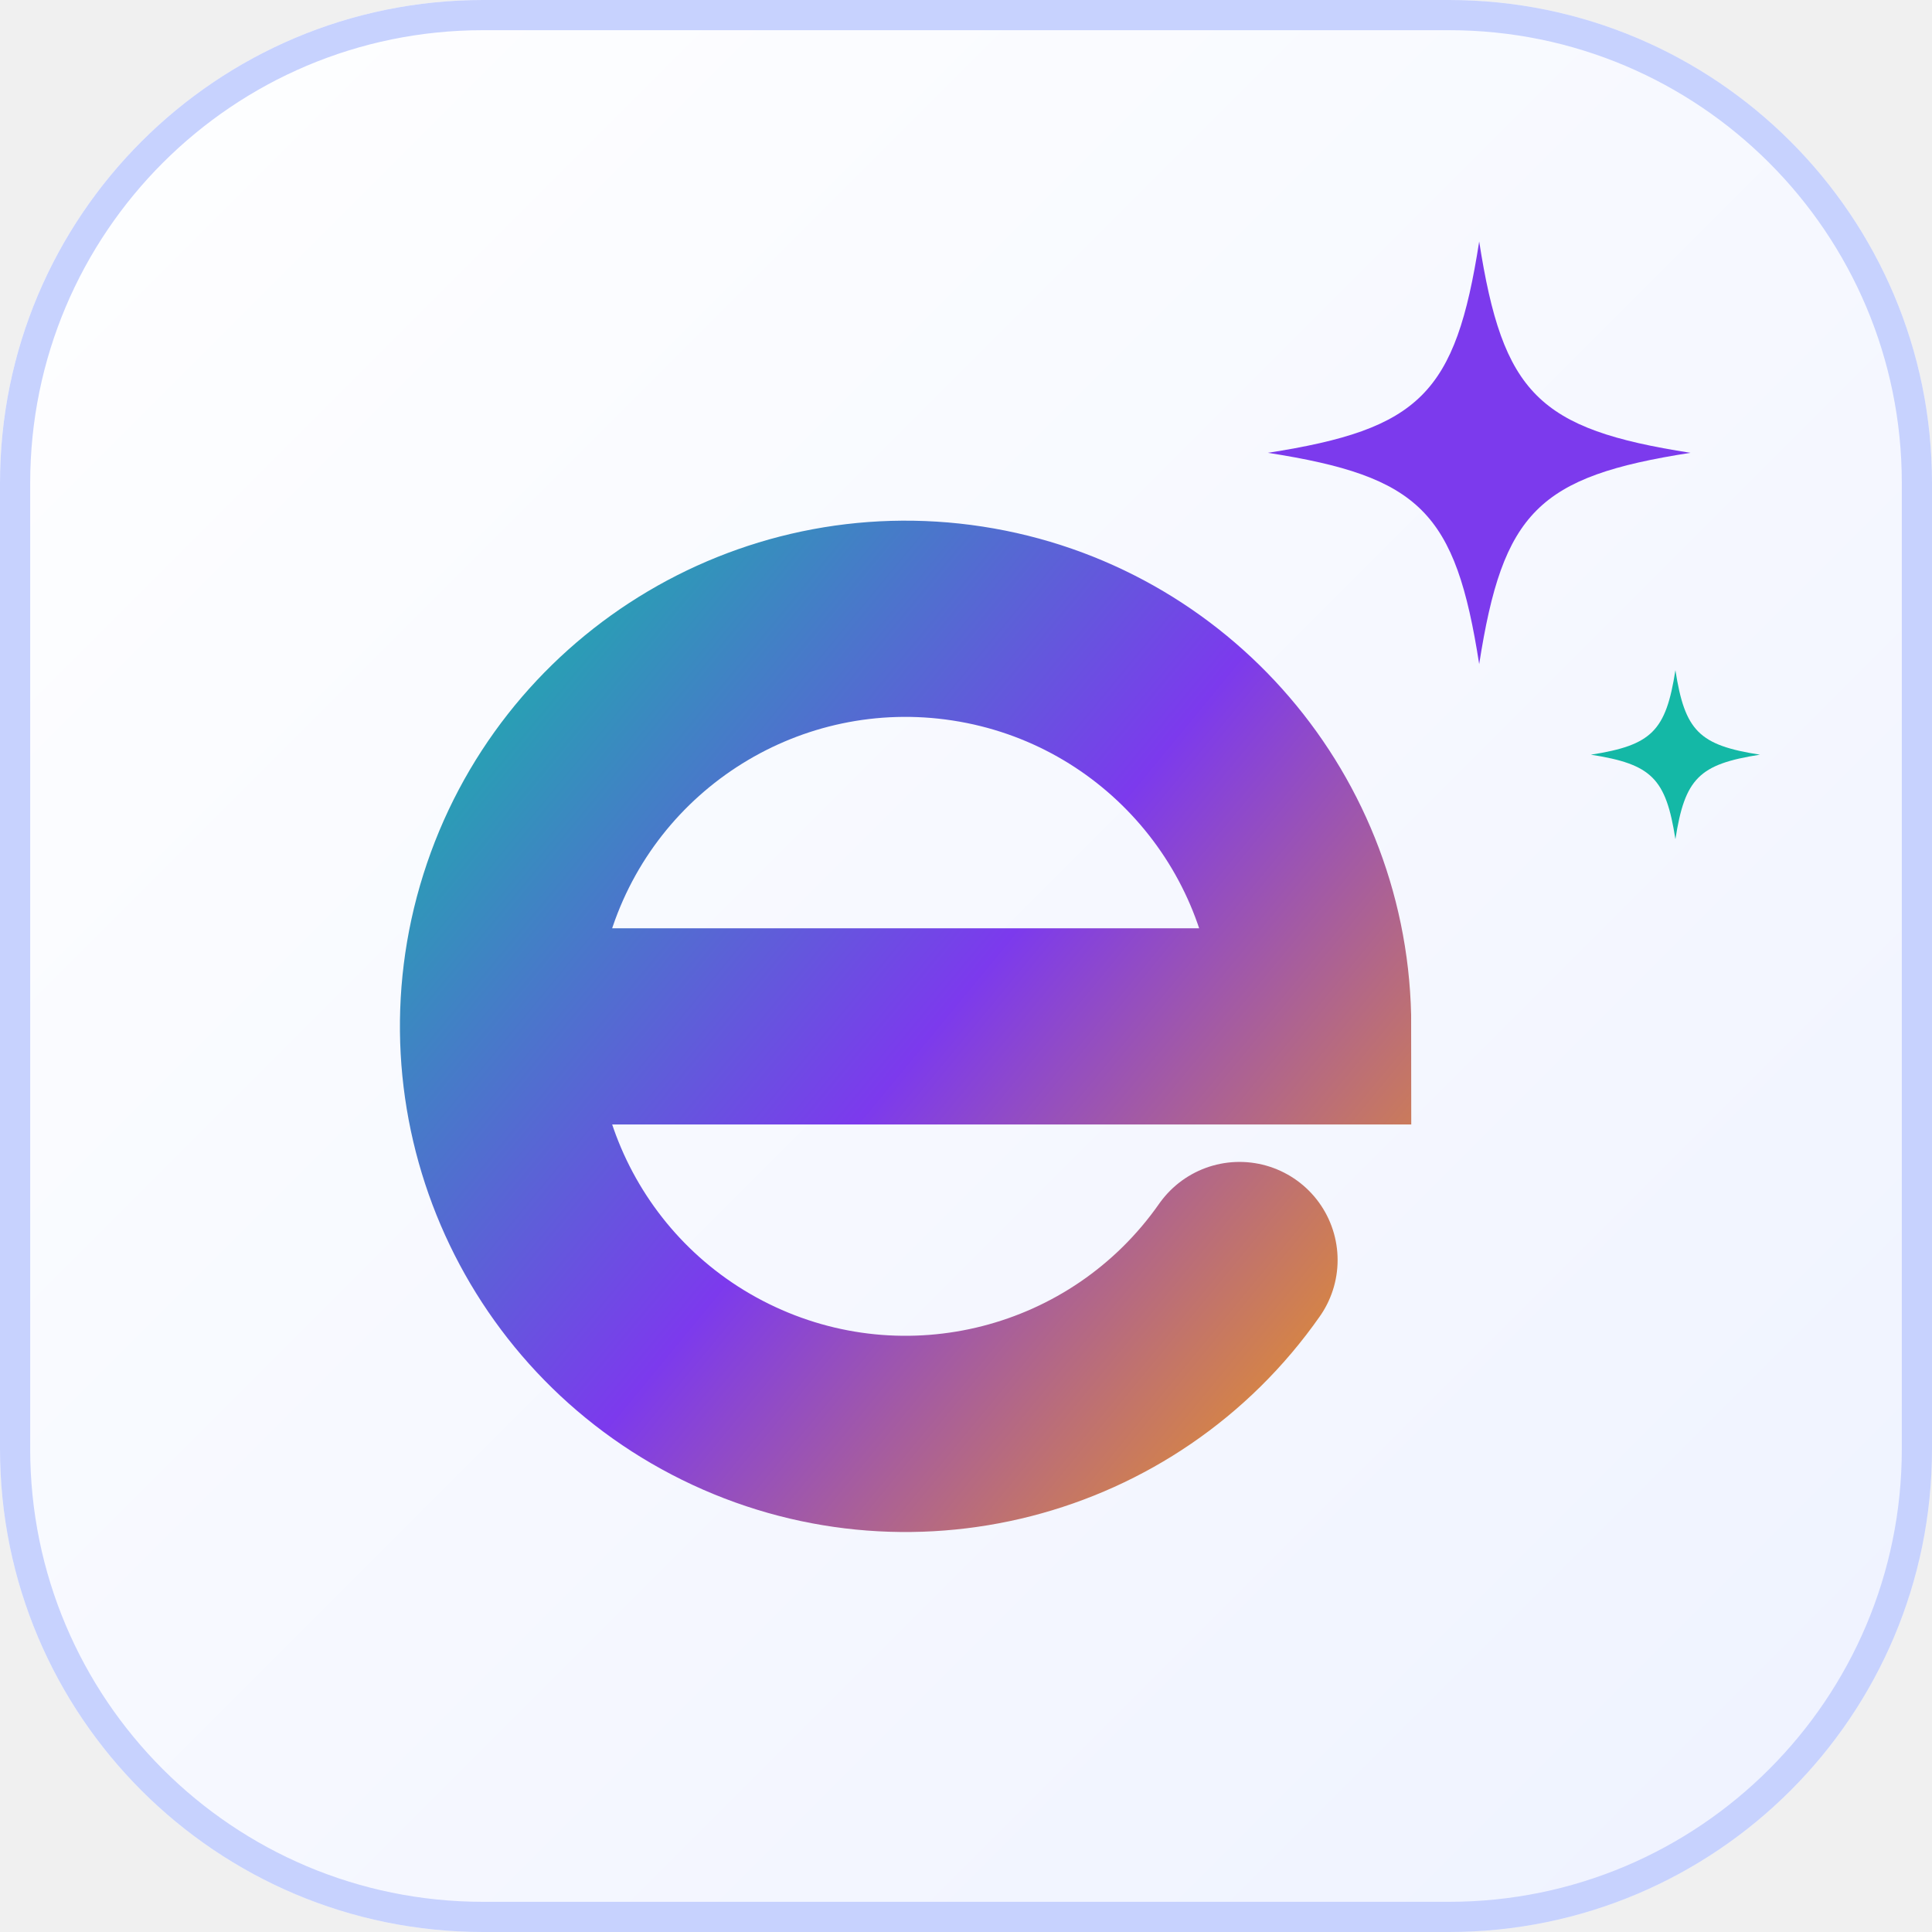
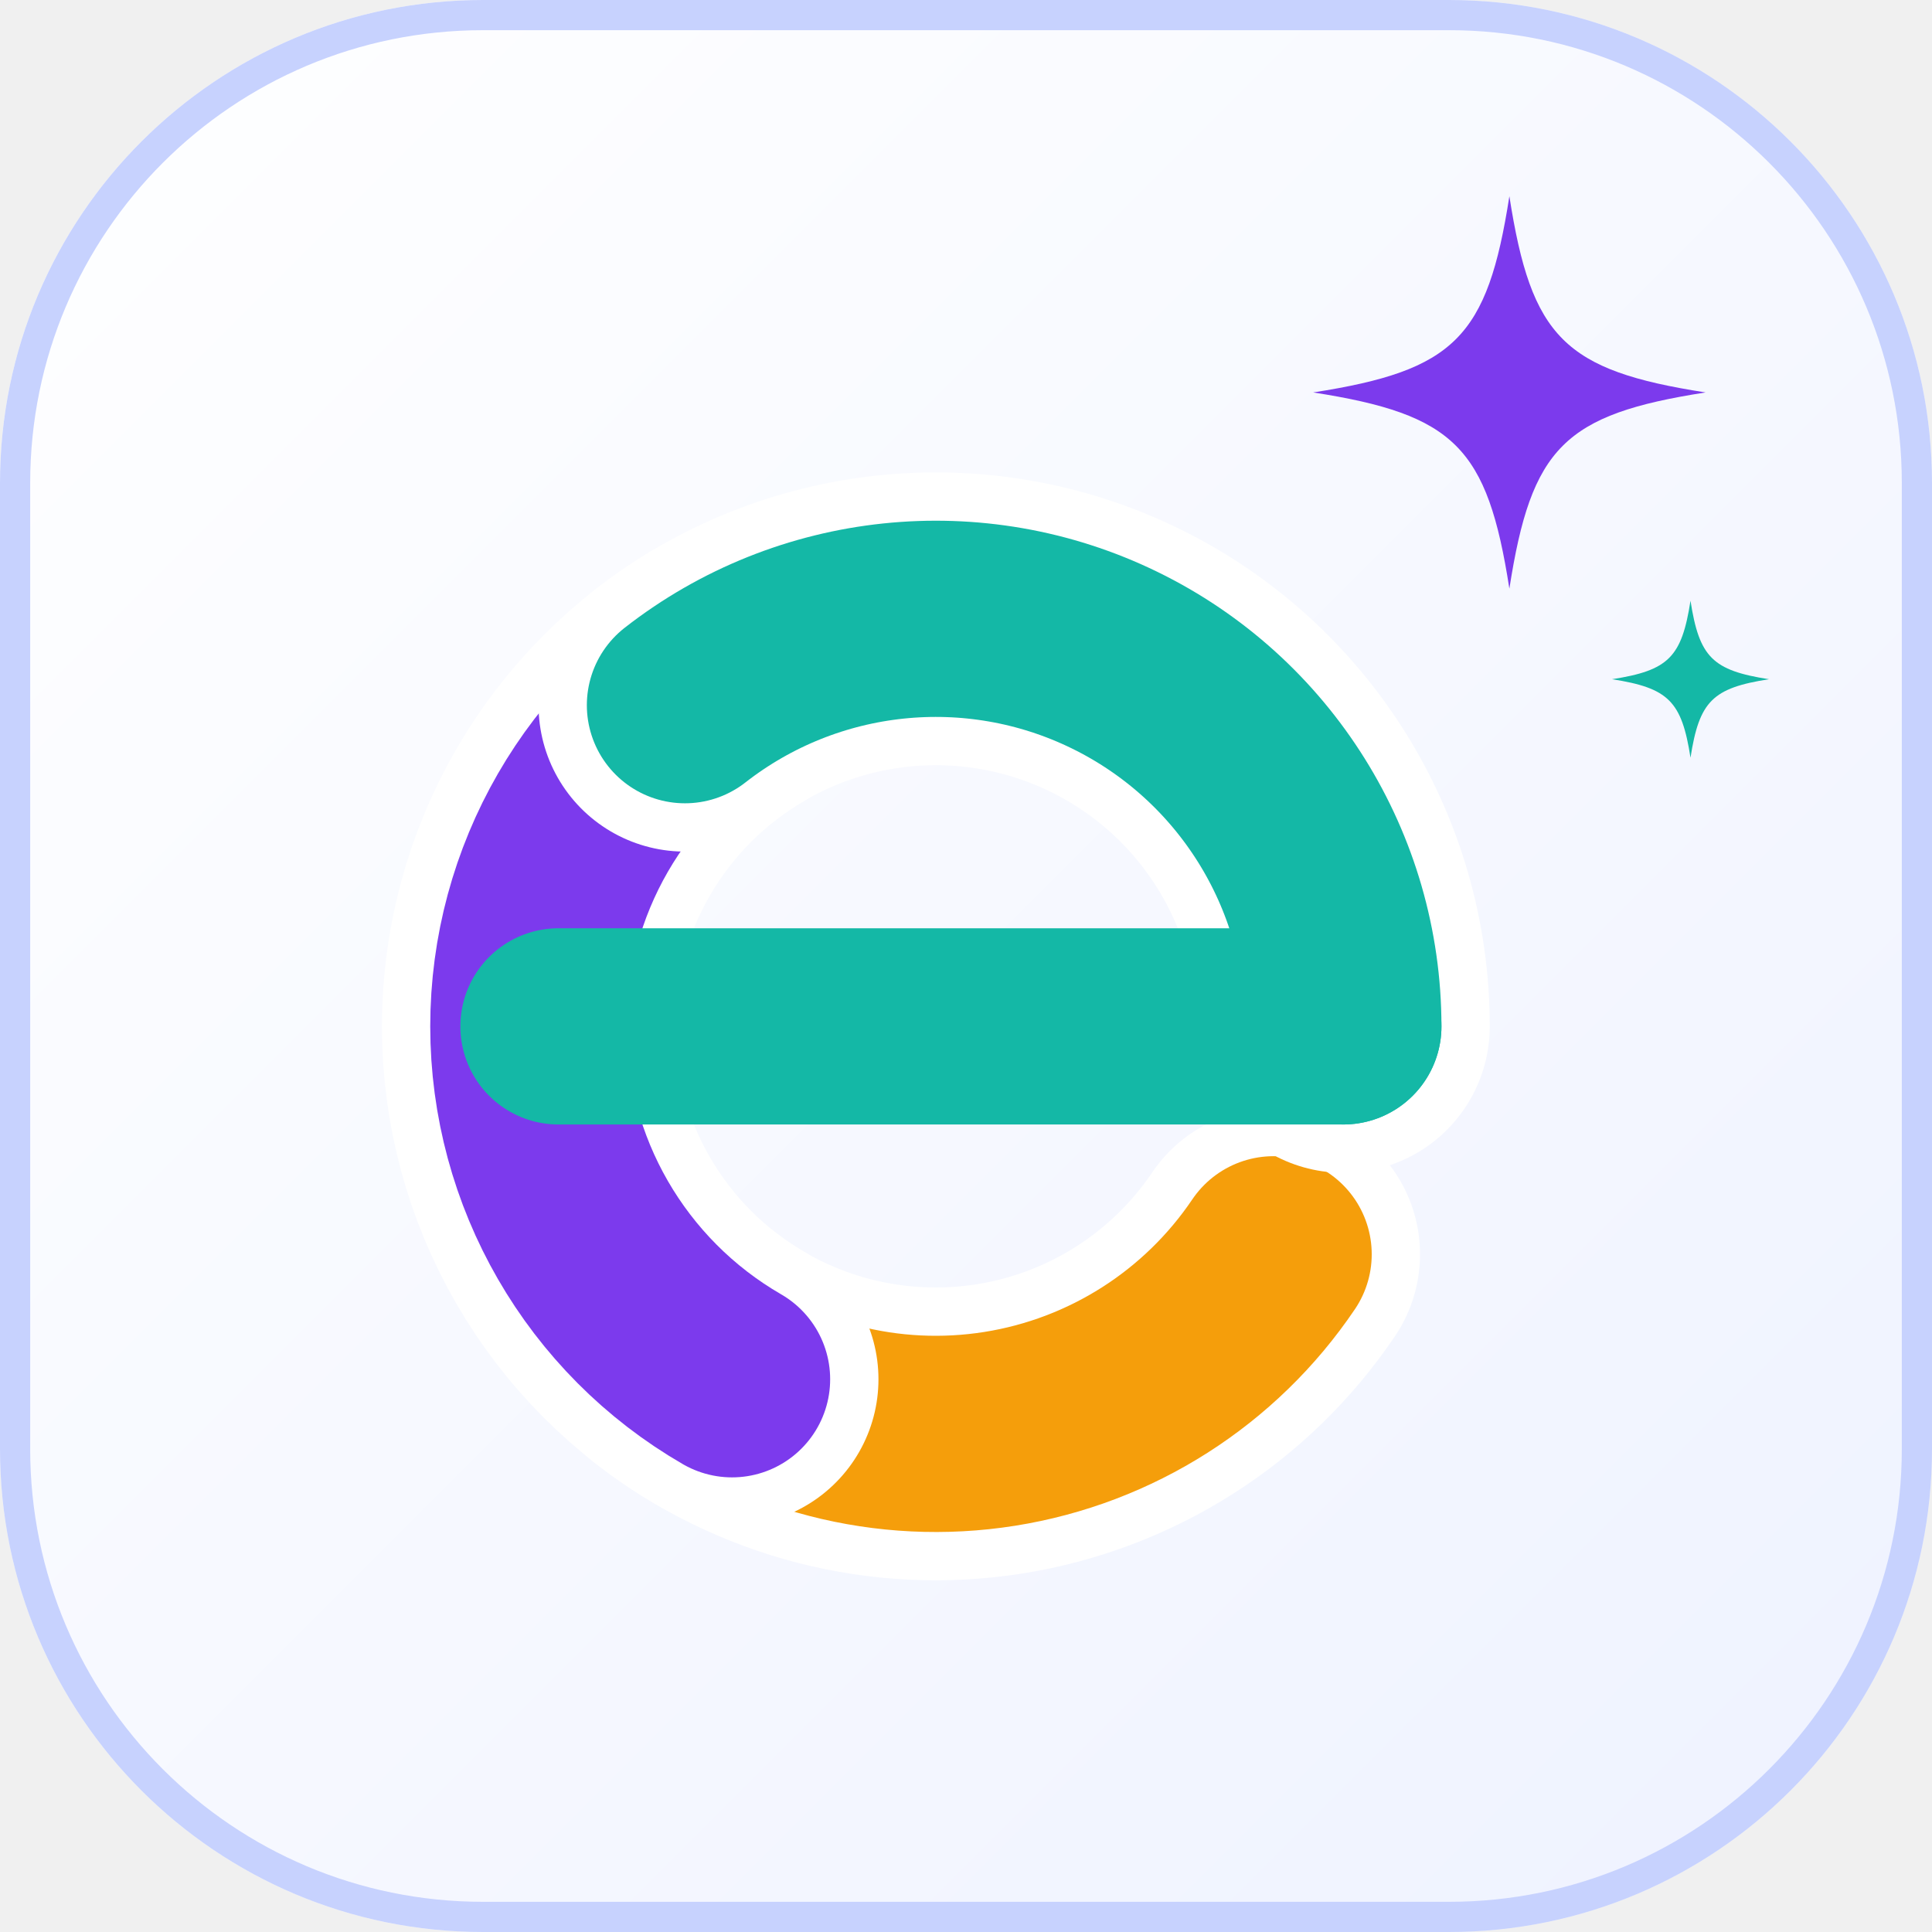
<svg xmlns="http://www.w3.org/2000/svg" viewBox="0 0 64 64">
  <defs>
    <linearGradient id="z" x1="0" y1="0" x2="1" y2="1">
      <stop offset="0" stop-color="#ffffff" />
      <stop offset="1" stop-color="#eef2ff" />
    </linearGradient>
-     <linearGradient id="c" gradientUnits="userSpaceOnUse" x1="14" y1="20" x2="48" y2="48">
-       <stop offset="0" stop-color="#14b8a6" />
-       <stop offset=".5" stop-color="#7c3aed" />
-       <stop offset="1" stop-color="#f59e0b" />
-     </linearGradient>
  </defs>
  <rect width="64" height="64" rx="16" fill="url(#z)" />
  <rect x=".5" y=".5" width="63" height="63" rx="15.5" fill="none" stroke="#c7d2fe" />
-   <path d="M16.50 34 H43.50 A13.5 13.5 0 1 0 41.06 41.74" fill="none" stroke="url(#c)" stroke-width="6.5" stroke-linecap="round" />
-   <path d="M49 8 C49.784 13.04 50.96 14.216 56 15 C50.96 15.784 49.784 16.96 49 22 C48.216 16.96 47.04 15.784 42 15 C47.04 14.216 48.216 13.04 49 8Z" fill="#7c3aed" />
-   <path d="M55.5 22.2 C55.814 24.216 56.284 24.686 58.3 25 C56.284 25.314 55.814 25.784 55.5 27.8 C55.186 25.784 54.716 25.314 52.7 25 C54.716 24.686 55.186 24.216 55.5 22.2Z" fill="#14b8a6" />
+   <path d="M22.69 44.64 A13.5 13.5 0 0 0 42.19 41.55" fill="none" stroke="#fff" stroke-width="9.7" stroke-linecap="round" />
+   <path d="M22.69 44.64 A13.5 13.5 0 0 0 42.19 41.55" fill="none" stroke="#f59e0b" stroke-width="6.5" stroke-linecap="round" />
+   <path d="M24.25 22.31 A13.5 13.5 0 0 0 24.25 45.69" fill="none" stroke="#fff" stroke-width="9.7" stroke-linecap="round" />
+   <path d="M24.25 22.31 A13.5 13.5 0 0 0 24.25 45.69" fill="none" stroke="#7c3aed" stroke-width="6.5" stroke-linecap="round" />
+   <path d="M44.50 34.00 A13.5 13.5 0 0 0 22.69 23.36" fill="none" stroke="#fff" stroke-width="9.7" stroke-linecap="round" />
+   <path d="M44.50 34.00 A13.5 13.5 0 0 0 22.69 23.36" fill="none" stroke="#14b8a6" stroke-width="6.5" stroke-linecap="round" />
+   <path d="M18.5 34 H44.5" stroke="#14b8a6" stroke-width="6.5" stroke-linecap="round" />
+   <path d="M50 6.5 C50.728 11.18 51.82 12.272 56.5 13 C51.82 13.728 50.728 14.82 50 19.5 C49.272 14.82 48.18 13.728 43.5 13 C48.18 12.272 49.272 11.18 50 6.5Z" fill="#7c3aed" />
+   <path d="M56 19.9 C56.291 21.772 56.728 22.209 58.6 22.5 C56.728 22.791 56.291 23.228 56 25.1 C55.709 23.228 55.272 22.791 53.4 22.5 C55.272 22.209 55.709 21.772 56 19.9Z" fill="#14b8a6" />
</svg>
